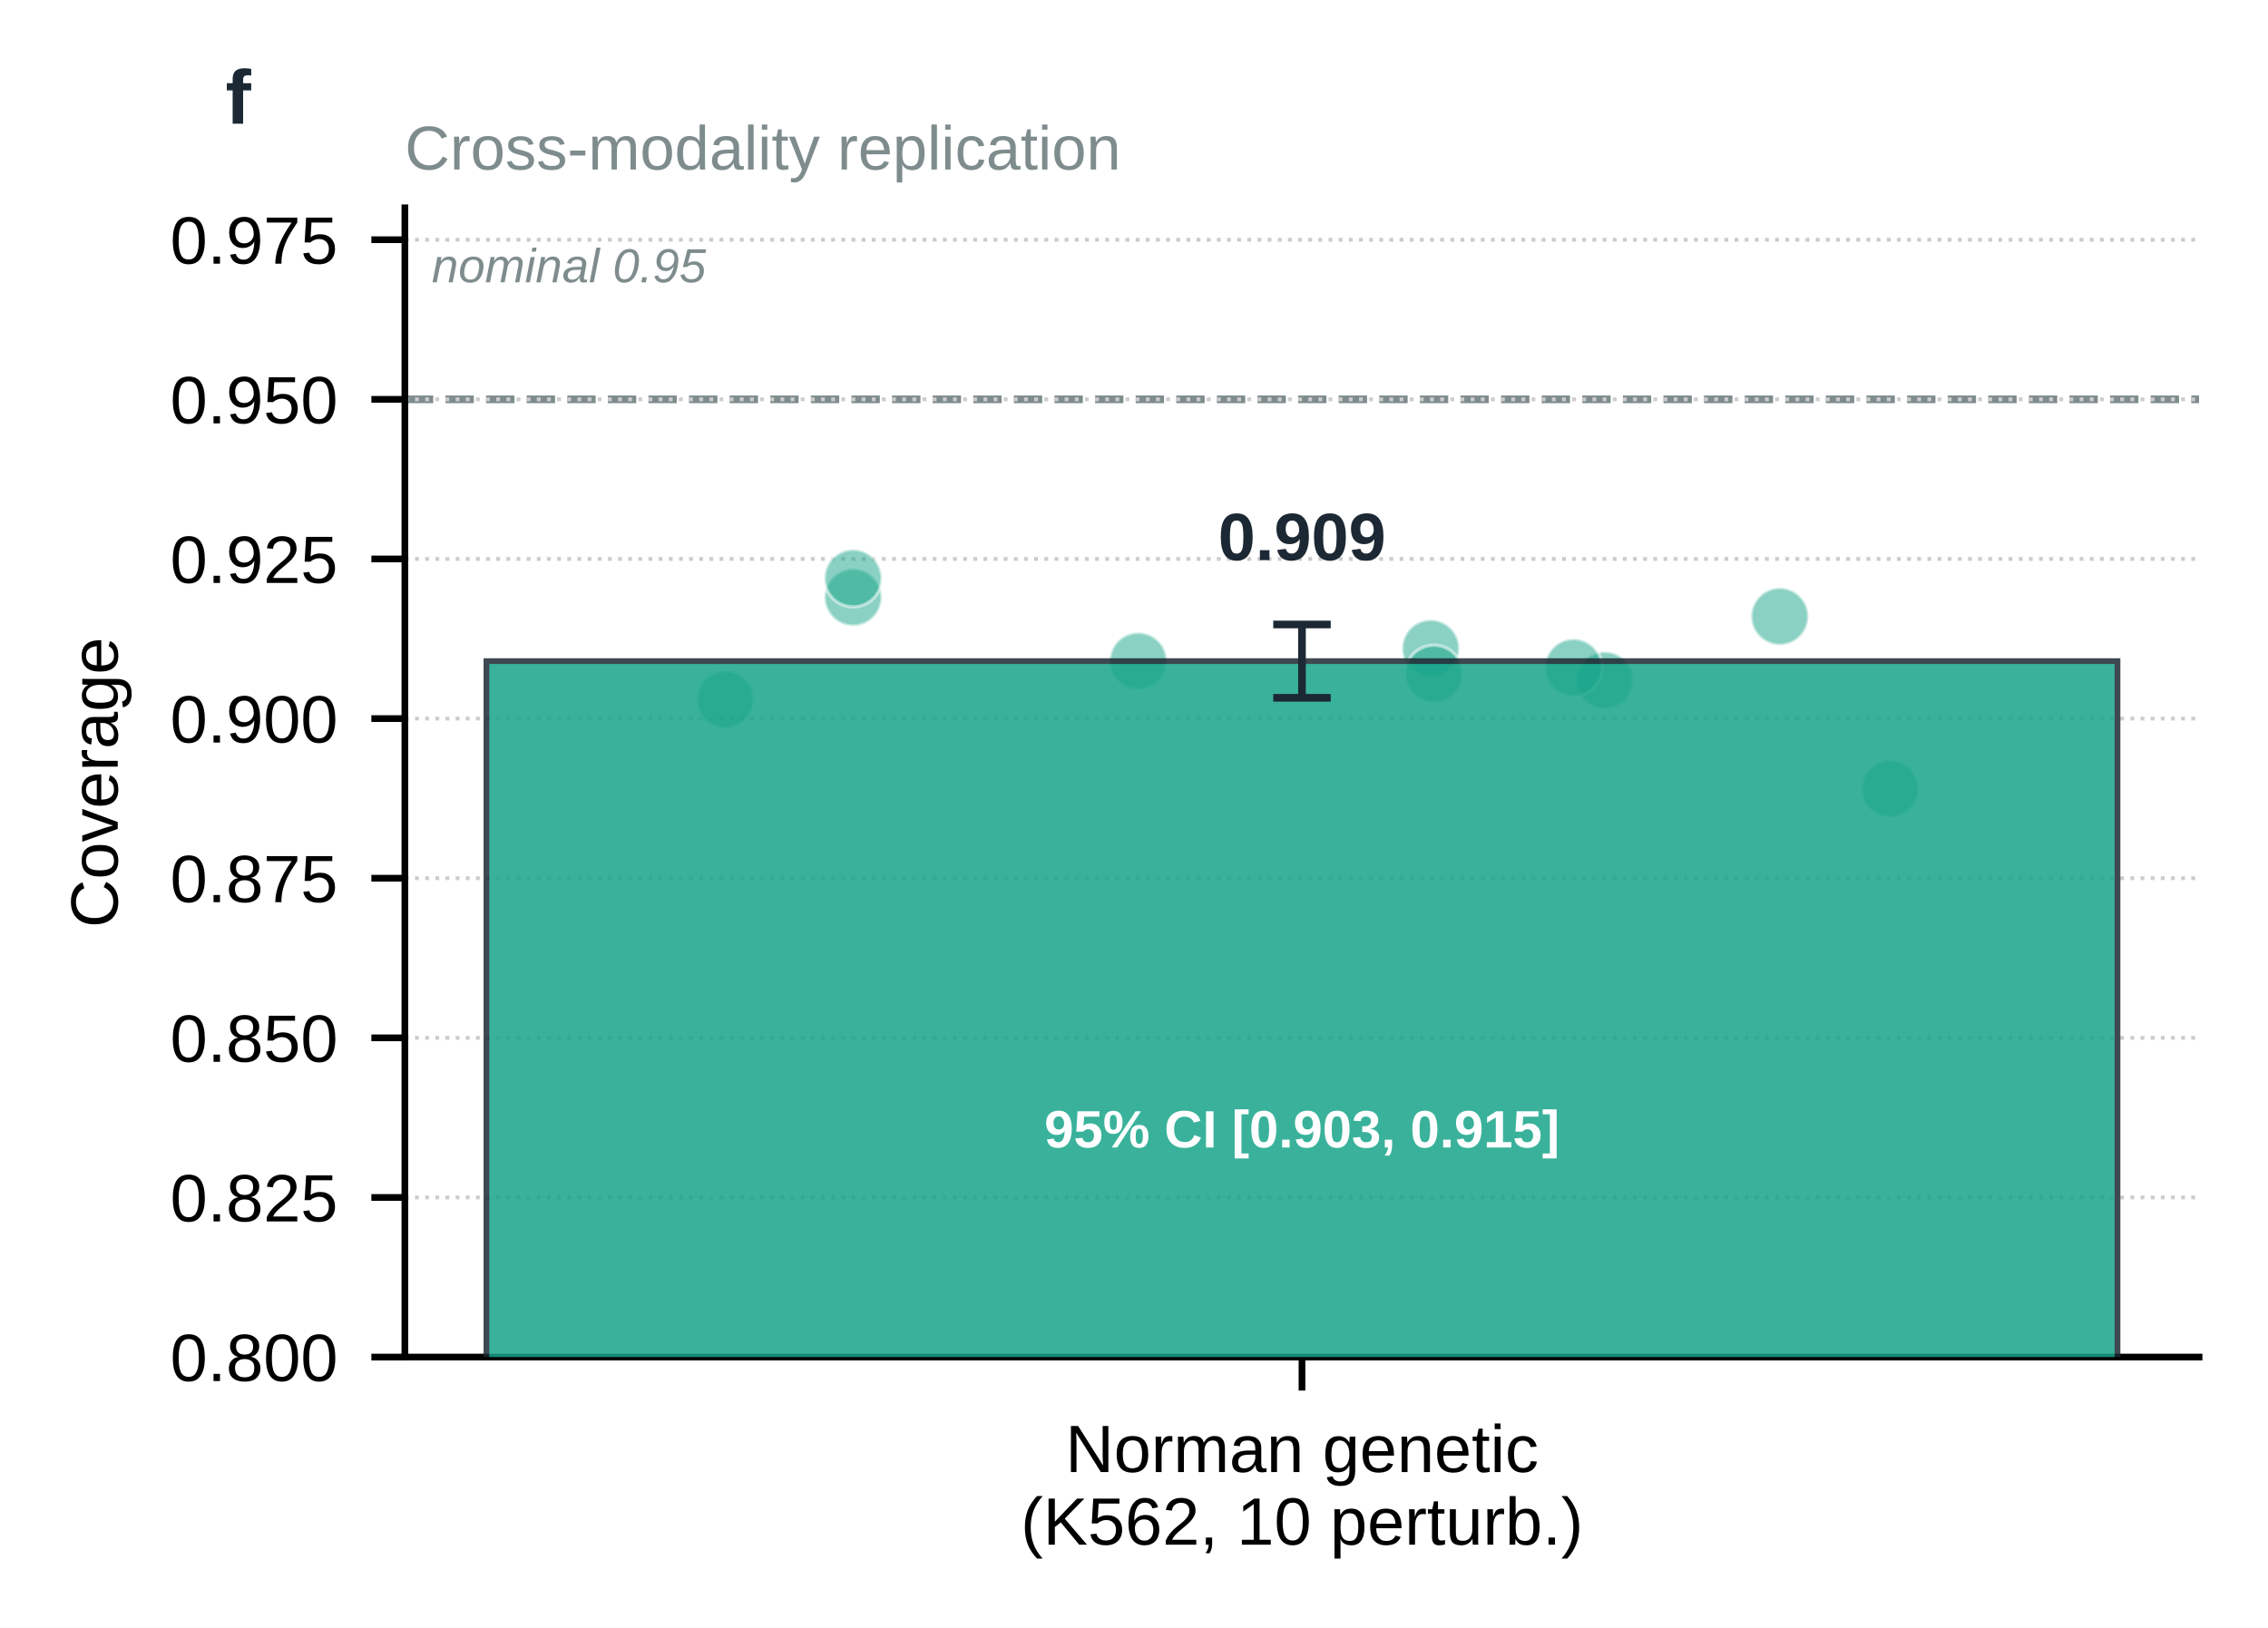
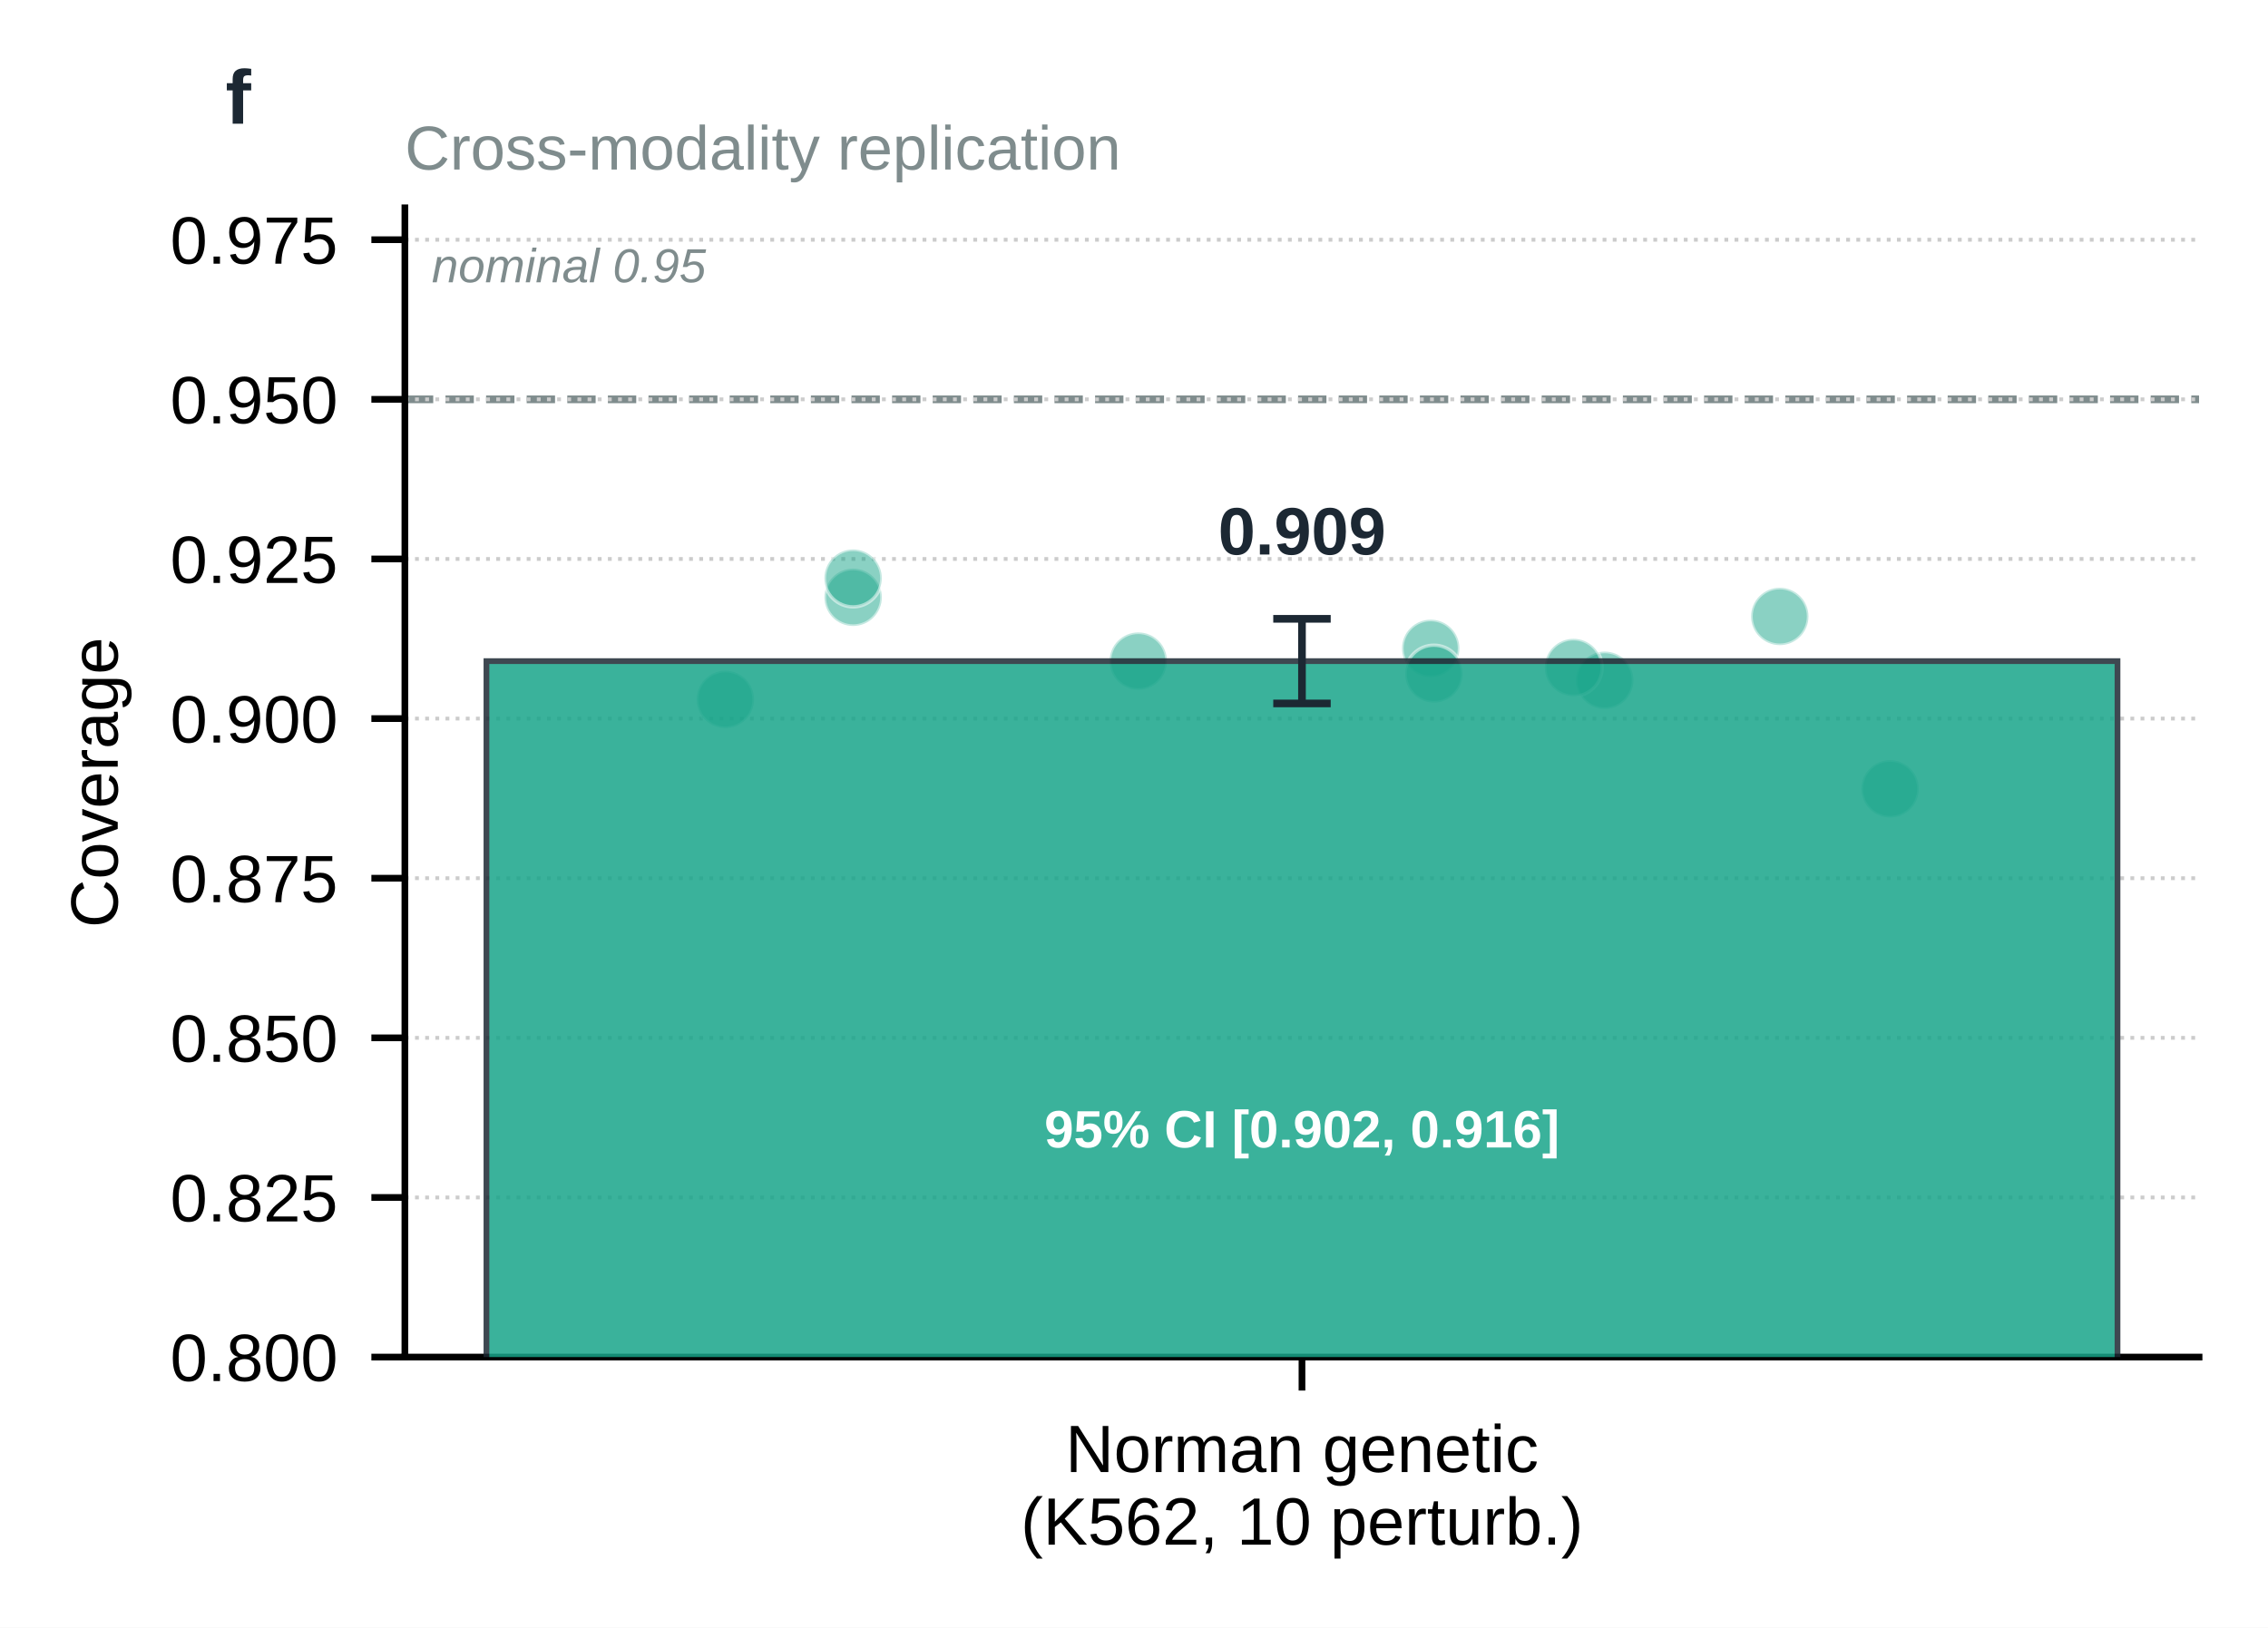
<svg xmlns="http://www.w3.org/2000/svg" xmlns:xlink="http://www.w3.org/1999/xlink" width="236.855pt" height="170.033pt" viewBox="0 0 236.855 170.033" version="1.1">
  <defs>
    <style type="text/css">*{stroke-linejoin: round; stroke-linecap: butt}</style>
  </defs>
  <g id="figure_1">
    <g id="patch_1">
      <path d="M 0 170.033  L 236.855 170.033  L 236.855 0  L 0 0  z " style="fill: #ffffff" />
    </g>
    <g id="axes_1">
      <g id="patch_2">
        <path d="M 42.284 141.761  L 229.655 141.761  L 229.655 21.708  L 42.284 21.708  z " style="fill: #ffffff" />
      </g>
      <g id="line2d_1">
-         <path d="M 42.284 41.717  L 229.655 41.717  " clip-path="url(#pb7da73122d)" style="fill: none; stroke-dasharray: 2.96,1.28; stroke-dashoffset: 0; stroke: #7f8c8d; stroke-width: 0.8" />
+         <path d="M 42.284 41.717  L 229.655 41.717  " clip-path="url(#p6af43e344e)" style="fill: none; stroke-dasharray: 2.96,1.28; stroke-dashoffset: 0; stroke: #7f8c8d; stroke-width: 0.8" />
      </g>
      <g id="matplotlib.axis_1">
        <g id="xtick_1">
          <g id="line2d_2">
            <defs>
-               <path id="m6bb9d82a20" d="M 0 0  L 0 3.5  " style="stroke: #000000; stroke-width: 0.7" />
+               <path id="m86d5a2bc67" d="M 0 0  L 0 3.5  " style="stroke: #000000; stroke-width: 0.7" />
            </defs>
            <g>
-               <use xlink:href="#m6bb9d82a20" x="135.97" y="141.761" style="stroke: #000000; stroke-width: 0.7" />
+               <use xlink:href="#m86d5a2bc67" x="135.97" y="141.761" style="stroke: #000000; stroke-width: 0.7" />
            </g>
          </g>
          <g id="text_1">
            <text style="font: 7px 'Arial', 'DejaVu Sans', 'Liberation Sans', sans-serif" transform="translate(111.2648 153.7718)">Norman genetic</text>
            <text style="font: 7px 'Arial', 'DejaVu Sans', 'Liberation Sans', sans-serif" transform="translate(106.595 161.36)">(K562, 10 perturb.)</text>
          </g>
        </g>
      </g>
      <g id="matplotlib.axis_2">
        <g id="ytick_1">
          <g id="line2d_3">
-             <path d="M 42.284 141.761  L 229.655 141.761  " clip-path="url(#pb7da73122d)" style="fill: none; stroke-dasharray: 0.4,0.66; stroke-dashoffset: 0; stroke: #cccccc; stroke-width: 0.4" />
+             <path d="M 42.284 141.761  L 229.655 141.761  " clip-path="url(#p6af43e344e)" style="fill: none; stroke-dasharray: 0.4,0.66; stroke-dashoffset: 0; stroke: #cccccc; stroke-width: 0.4" />
          </g>
          <g id="line2d_4">
            <defs>
-               <path id="m85d0930546" d="M 0 0  L -3.5 0  " style="stroke: #000000; stroke-width: 0.7" />
+               <path id="mfb67544777" d="M 0 0  L -3.5 0  " style="stroke: #000000; stroke-width: 0.7" />
            </defs>
            <g>
-               <use xlink:href="#m85d0930546" x="42.284" y="141.761" style="stroke: #000000; stroke-width: 0.7" />
+               <use xlink:href="#mfb67544777" x="42.284" y="141.761" style="stroke: #000000; stroke-width: 0.7" />
            </g>
          </g>
          <g id="text_2">
            <text style="font: 7px 'Arial', 'DejaVu Sans', 'Liberation Sans', sans-serif; text-anchor: end" x="35.284" y="144.267" transform="rotate(-0 35.28437 144.2665)">0.800</text>
          </g>
        </g>
        <g id="ytick_2">
          <g id="line2d_5">
-             <path d="M 42.284 125.087  L 229.655 125.087  " clip-path="url(#pb7da73122d)" style="fill: none; stroke-dasharray: 0.4,0.66; stroke-dashoffset: 0; stroke: #cccccc; stroke-width: 0.4" />
+             <path d="M 42.284 125.087  L 229.655 125.087  " clip-path="url(#p6af43e344e)" style="fill: none; stroke-dasharray: 0.4,0.66; stroke-dashoffset: 0; stroke: #cccccc; stroke-width: 0.4" />
          </g>
          <g id="line2d_6">
            <g>
-               <use xlink:href="#m85d0930546" x="42.284" y="125.087" style="stroke: #000000; stroke-width: 0.7" />
+               <use xlink:href="#mfb67544777" x="42.284" y="125.087" style="stroke: #000000; stroke-width: 0.7" />
            </g>
          </g>
          <g id="text_3">
            <text style="font: 7px 'Arial', 'DejaVu Sans', 'Liberation Sans', sans-serif; text-anchor: end" x="35.284" y="127.592" transform="rotate(-0 35.28437 127.5925)">0.825</text>
          </g>
        </g>
        <g id="ytick_3">
          <g id="line2d_7">
-             <path d="M 42.284 108.413  L 229.655 108.413  " clip-path="url(#pb7da73122d)" style="fill: none; stroke-dasharray: 0.4,0.66; stroke-dashoffset: 0; stroke: #cccccc; stroke-width: 0.4" />
+             <path d="M 42.284 108.413  L 229.655 108.413  " clip-path="url(#p6af43e344e)" style="fill: none; stroke-dasharray: 0.4,0.66; stroke-dashoffset: 0; stroke: #cccccc; stroke-width: 0.4" />
          </g>
          <g id="line2d_8">
            <g>
-               <use xlink:href="#m85d0930546" x="42.284" y="108.413" style="stroke: #000000; stroke-width: 0.7" />
+               <use xlink:href="#mfb67544777" x="42.284" y="108.413" style="stroke: #000000; stroke-width: 0.7" />
            </g>
          </g>
          <g id="text_4">
            <text style="font: 7px 'Arial', 'DejaVu Sans', 'Liberation Sans', sans-serif; text-anchor: end" x="35.284" y="110.918" transform="rotate(-0 35.28437 110.9184)">0.850</text>
          </g>
        </g>
        <g id="ytick_4">
          <g id="line2d_9">
-             <path d="M 42.284 91.739  L 229.655 91.739  " clip-path="url(#pb7da73122d)" style="fill: none; stroke-dasharray: 0.4,0.66; stroke-dashoffset: 0; stroke: #cccccc; stroke-width: 0.4" />
+             <path d="M 42.284 91.739  L 229.655 91.739  " clip-path="url(#p6af43e344e)" style="fill: none; stroke-dasharray: 0.4,0.66; stroke-dashoffset: 0; stroke: #cccccc; stroke-width: 0.4" />
          </g>
          <g id="line2d_10">
            <g>
-               <use xlink:href="#m85d0930546" x="42.284" y="91.739" style="stroke: #000000; stroke-width: 0.7" />
+               <use xlink:href="#mfb67544777" x="42.284" y="91.739" style="stroke: #000000; stroke-width: 0.7" />
            </g>
          </g>
          <g id="text_5">
            <text style="font: 7px 'Arial', 'DejaVu Sans', 'Liberation Sans', sans-serif; text-anchor: end" x="35.284" y="94.244" transform="rotate(-0 35.28437 94.2444)">0.875</text>
          </g>
        </g>
        <g id="ytick_5">
          <g id="line2d_11">
-             <path d="M 42.284 75.065  L 229.655 75.065  " clip-path="url(#pb7da73122d)" style="fill: none; stroke-dasharray: 0.4,0.66; stroke-dashoffset: 0; stroke: #cccccc; stroke-width: 0.4" />
+             <path d="M 42.284 75.065  L 229.655 75.065  " clip-path="url(#p6af43e344e)" style="fill: none; stroke-dasharray: 0.4,0.66; stroke-dashoffset: 0; stroke: #cccccc; stroke-width: 0.4" />
          </g>
          <g id="line2d_12">
            <g>
-               <use xlink:href="#m85d0930546" x="42.284" y="75.065" style="stroke: #000000; stroke-width: 0.7" />
+               <use xlink:href="#mfb67544777" x="42.284" y="75.065" style="stroke: #000000; stroke-width: 0.7" />
            </g>
          </g>
          <g id="text_6">
            <text style="font: 7px 'Arial', 'DejaVu Sans', 'Liberation Sans', sans-serif; text-anchor: end" x="35.284" y="77.57" transform="rotate(-0 35.28437 77.57036)">0.900</text>
          </g>
        </g>
        <g id="ytick_6">
          <g id="line2d_13">
-             <path d="M 42.284 58.391  L 229.655 58.391  " clip-path="url(#pb7da73122d)" style="fill: none; stroke-dasharray: 0.4,0.66; stroke-dashoffset: 0; stroke: #cccccc; stroke-width: 0.4" />
+             <path d="M 42.284 58.391  L 229.655 58.391  " clip-path="url(#p6af43e344e)" style="fill: none; stroke-dasharray: 0.4,0.66; stroke-dashoffset: 0; stroke: #cccccc; stroke-width: 0.4" />
          </g>
          <g id="line2d_14">
            <g>
-               <use xlink:href="#m85d0930546" x="42.284" y="58.391" style="stroke: #000000; stroke-width: 0.7" />
+               <use xlink:href="#mfb67544777" x="42.284" y="58.391" style="stroke: #000000; stroke-width: 0.7" />
            </g>
          </g>
          <g id="text_7">
            <text style="font: 7px 'Arial', 'DejaVu Sans', 'Liberation Sans', sans-serif; text-anchor: end" x="35.284" y="60.896" transform="rotate(-0 35.28437 60.89631)">0.925</text>
          </g>
        </g>
        <g id="ytick_7">
          <g id="line2d_15">
-             <path d="M 42.284 41.717  L 229.655 41.717  " clip-path="url(#pb7da73122d)" style="fill: none; stroke-dasharray: 0.4,0.66; stroke-dashoffset: 0; stroke: #cccccc; stroke-width: 0.4" />
+             <path d="M 42.284 41.717  L 229.655 41.717  " clip-path="url(#p6af43e344e)" style="fill: none; stroke-dasharray: 0.4,0.66; stroke-dashoffset: 0; stroke: #cccccc; stroke-width: 0.4" />
          </g>
          <g id="line2d_16">
            <g>
-               <use xlink:href="#m85d0930546" x="42.284" y="41.717" style="stroke: #000000; stroke-width: 0.7" />
+               <use xlink:href="#mfb67544777" x="42.284" y="41.717" style="stroke: #000000; stroke-width: 0.7" />
            </g>
          </g>
          <g id="text_8">
            <text style="font: 7px 'Arial', 'DejaVu Sans', 'Liberation Sans', sans-serif; text-anchor: end" x="35.284" y="44.222" transform="rotate(-0 35.28437 44.22227)">0.950</text>
          </g>
        </g>
        <g id="ytick_8">
          <g id="line2d_17">
-             <path d="M 42.284 25.043  L 229.655 25.043  " clip-path="url(#pb7da73122d)" style="fill: none; stroke-dasharray: 0.4,0.66; stroke-dashoffset: 0; stroke: #cccccc; stroke-width: 0.4" />
+             <path d="M 42.284 25.043  L 229.655 25.043  " clip-path="url(#p6af43e344e)" style="fill: none; stroke-dasharray: 0.4,0.66; stroke-dashoffset: 0; stroke: #cccccc; stroke-width: 0.4" />
          </g>
          <g id="line2d_18">
            <g>
-               <use xlink:href="#m85d0930546" x="42.284" y="25.043" style="stroke: #000000; stroke-width: 0.7" />
+               <use xlink:href="#mfb67544777" x="42.284" y="25.043" style="stroke: #000000; stroke-width: 0.7" />
            </g>
          </g>
          <g id="text_9">
            <text style="font: 7px 'Arial', 'DejaVu Sans', 'Liberation Sans', sans-serif; text-anchor: end" x="35.284" y="27.548" transform="rotate(-0 35.28437 27.54823)">0.975</text>
          </g>
        </g>
        <g id="text_10">
          <text style="font: 7px 'Arial', 'DejaVu Sans', 'Liberation Sans', sans-serif; text-anchor: middle" x="12.296" y="81.735" transform="rotate(-90 12.29578 81.73474)">Coverage</text>
        </g>
      </g>
      <g id="PathCollection_1">
        <defs>
-           <path id="mbdb7e3408d" d="M 0 3  C 0.796 3 1.559 2.684 2.121 2.121  C 2.684 1.559 3 0.796 3 0  C 3 -0.796 2.684 -1.559 2.121 -2.121  C 1.559 -2.684 0.796 -3 0 -3  C -0.796 -3 -1.559 -2.684 -2.121 -2.121  C -2.684 -1.559 -3 -0.796 -3 0  C -3 0.796 -2.684 1.559 -2.121 2.121  C -1.559 2.684 -0.796 3 0 3  z " style="stroke: #ffffff; stroke-opacity: 0.5; stroke-width: 0.35" />
+           <path id="m48a5a89f1a" d="M 0 3  C 0.796 3 1.559 2.684 2.121 2.121  C 2.684 1.559 3 0.796 3 0  C 3 -0.796 2.684 -1.559 2.121 -2.121  C 1.559 -2.684 0.796 -3 0 -3  C -0.796 -3 -1.559 -2.684 -2.121 -2.121  C -2.684 -1.559 -3 -0.796 -3 0  C -3 0.796 -2.684 1.559 -2.121 2.121  C -1.559 2.684 -0.796 3 0 3  z " style="stroke: #ffffff; stroke-opacity: 0.5; stroke-width: 0.35" />
        </defs>
-         <g clip-path="url(#pb7da73122d)">
-           <use xlink:href="#mbdb7e3408d" x="118.873" y="69.062" style="fill: #17a589; fill-opacity: 0.5; stroke: #ffffff; stroke-opacity: 0.5; stroke-width: 0.35" />
-           <use xlink:href="#mbdb7e3408d" x="197.389" y="82.402" style="fill: #17a589; fill-opacity: 0.5; stroke: #ffffff; stroke-opacity: 0.5; stroke-width: 0.35" />
-           <use xlink:href="#mbdb7e3408d" x="167.584" y="71.063" style="fill: #17a589; fill-opacity: 0.5; stroke: #ffffff; stroke-opacity: 0.5; stroke-width: 0.35" />
-           <use xlink:href="#mbdb7e3408d" x="149.414" y="67.729" style="fill: #17a589; fill-opacity: 0.5; stroke: #ffffff; stroke-opacity: 0.5; stroke-width: 0.35" />
-           <use xlink:href="#mbdb7e3408d" x="89.096" y="62.393" style="fill: #17a589; fill-opacity: 0.5; stroke: #ffffff; stroke-opacity: 0.5; stroke-width: 0.35" />
-           <use xlink:href="#mbdb7e3408d" x="89.092" y="60.392" style="fill: #17a589; fill-opacity: 0.5; stroke: #ffffff; stroke-opacity: 0.5; stroke-width: 0.35" />
-           <use xlink:href="#mbdb7e3408d" x="75.75" y="73.064" style="fill: #17a589; fill-opacity: 0.5; stroke: #ffffff; stroke-opacity: 0.5; stroke-width: 0.35" />
-           <use xlink:href="#mbdb7e3408d" x="185.869" y="64.394" style="fill: #17a589; fill-opacity: 0.5; stroke: #ffffff; stroke-opacity: 0.5; stroke-width: 0.35" />
-           <use xlink:href="#mbdb7e3408d" x="149.749" y="70.396" style="fill: #17a589; fill-opacity: 0.5; stroke: #ffffff; stroke-opacity: 0.5; stroke-width: 0.35" />
-           <use xlink:href="#mbdb7e3408d" x="164.324" y="69.729" style="fill: #17a589; fill-opacity: 0.5; stroke: #ffffff; stroke-opacity: 0.5; stroke-width: 0.35" />
+         <g clip-path="url(#p6af43e344e)">
+           <use xlink:href="#m48a5a89f1a" x="118.873" y="69.062" style="fill: #17a589; fill-opacity: 0.5; stroke: #ffffff; stroke-opacity: 0.5; stroke-width: 0.35" />
+           <use xlink:href="#m48a5a89f1a" x="197.389" y="82.402" style="fill: #17a589; fill-opacity: 0.5; stroke: #ffffff; stroke-opacity: 0.5; stroke-width: 0.35" />
+           <use xlink:href="#m48a5a89f1a" x="167.584" y="71.063" style="fill: #17a589; fill-opacity: 0.5; stroke: #ffffff; stroke-opacity: 0.5; stroke-width: 0.35" />
+           <use xlink:href="#m48a5a89f1a" x="149.414" y="67.729" style="fill: #17a589; fill-opacity: 0.5; stroke: #ffffff; stroke-opacity: 0.5; stroke-width: 0.35" />
+           <use xlink:href="#m48a5a89f1a" x="89.096" y="62.393" style="fill: #17a589; fill-opacity: 0.5; stroke: #ffffff; stroke-opacity: 0.5; stroke-width: 0.35" />
+           <use xlink:href="#m48a5a89f1a" x="89.092" y="60.392" style="fill: #17a589; fill-opacity: 0.5; stroke: #ffffff; stroke-opacity: 0.5; stroke-width: 0.35" />
+           <use xlink:href="#m48a5a89f1a" x="75.75" y="73.064" style="fill: #17a589; fill-opacity: 0.5; stroke: #ffffff; stroke-opacity: 0.5; stroke-width: 0.35" />
+           <use xlink:href="#m48a5a89f1a" x="185.869" y="64.394" style="fill: #17a589; fill-opacity: 0.5; stroke: #ffffff; stroke-opacity: 0.5; stroke-width: 0.35" />
+           <use xlink:href="#m48a5a89f1a" x="149.749" y="70.396" style="fill: #17a589; fill-opacity: 0.5; stroke: #ffffff; stroke-opacity: 0.5; stroke-width: 0.35" />
+           <use xlink:href="#m48a5a89f1a" x="164.324" y="69.729" style="fill: #17a589; fill-opacity: 0.5; stroke: #ffffff; stroke-opacity: 0.5; stroke-width: 0.35" />
        </g>
      </g>
      <g id="patch_3">
        <path d="M 42.284 141.761  L 42.284 21.708  " style="fill: none; stroke: #000000; stroke-width: 0.7; stroke-linejoin: miter; stroke-linecap: square" />
      </g>
      <g id="patch_4">
        <path d="M 42.284 141.761  L 229.655 141.761  " style="fill: none; stroke: #000000; stroke-width: 0.7; stroke-linejoin: miter; stroke-linecap: square" />
      </g>
      <g id="patch_5">
-         <path d="M 50.801 675.331  L 221.138 675.331  L 221.138 69.062  L 50.801 69.062  z " clip-path="url(#pb7da73122d)" style="fill: #17a589; opacity: 0.85; stroke: #1c2833; stroke-width: 0.6; stroke-linejoin: miter" />
+         <path d="M 50.801 675.331  L 221.138 675.331  L 221.138 69.062  L 50.801 69.062  z " clip-path="url(#p6af43e344e)" style="fill: #17a589; opacity: 0.85; stroke: #1c2833; stroke-width: 0.6; stroke-linejoin: miter" />
      </g>
      <g id="text_11">
-         <text style="fill: #1c2833; font: 700 7px 'Arial', 'DejaVu Sans', 'Liberation Sans', sans-serif; text-anchor: middle" x="135.97" y="58.517" transform="rotate(-0 135.9698 58.51673)">0.909</text>
+         <text style="fill: #1c2833; font: 700 7px 'Arial', 'DejaVu Sans', 'Liberation Sans', sans-serif; text-anchor: middle" x="135.97" y="57.926" transform="rotate(-0 135.9698 57.9265)">0.909</text>
      </g>
      <g id="text_12">
-         <text style="fill: #ffffff; font: 700 5.5px 'Arial', 'DejaVu Sans', 'Liberation Sans', sans-serif; text-anchor: middle" x="135.97" y="119.865" transform="rotate(-0 135.9698 119.8648)">95% CI [0.903, 0.915]</text>
+         <text style="fill: #ffffff; font: 700 5.5px 'Arial', 'DejaVu Sans', 'Liberation Sans', sans-serif; text-anchor: middle" x="135.97" y="119.865" transform="rotate(-0 135.9698 119.8648)">95% CI [0.902, 0.916]</text>
      </g>
      <g id="text_13">
        <text style="fill: #7f8c8d; font: italic 5px 'Arial', 'DejaVu Sans', 'Liberation Sans', sans-serif; text-anchor: start" x="45.095" y="29.489" transform="rotate(-0 45.09494 29.48895)">nominal 0.95</text>
      </g>
      <g id="text_14">
        <text style="fill: #1c2833; font: 700 8px 'Arial', 'DejaVu Sans', 'Liberation Sans', sans-serif; text-anchor: start" x="23.547" y="12.926" transform="rotate(-0 23.54728 12.92625)">f</text>
      </g>
      <g id="text_15">
        <text style="fill: #7f8c8d; font: 6.5px 'Arial', 'DejaVu Sans', 'Liberation Sans', sans-serif; text-anchor: start" x="42.284" y="17.708" transform="rotate(-0 42.28437 17.70819)">Cross-modality replication</text>
      </g>
      <g id="LineCollection_1">
-         <path d="M 135.97 72.891  L 135.97 65.234  " clip-path="url(#pb7da73122d)" style="fill: none; stroke: #1c2833; stroke-width: 0.8" />
+         <path d="M 135.97 73.481  L 135.97 64.644  " clip-path="url(#p6af43e344e)" style="fill: none; stroke: #1c2833; stroke-width: 0.8" />
      </g>
      <g id="line2d_19">
        <defs>
-           <path id="m767f935791" d="M 3 0  L -3 -0  " style="stroke: #1c2833; stroke-width: 0.8" />
+           <path id="m76c284fb05" d="M 3 0  L -3 -0  " style="stroke: #1c2833; stroke-width: 0.8" />
        </defs>
-         <g clip-path="url(#pb7da73122d)">
-           <use xlink:href="#m767f935791" x="135.97" y="72.891" style="fill: #1c2833; stroke: #1c2833; stroke-width: 0.8" />
+         <g clip-path="url(#p6af43e344e)">
+           <use xlink:href="#m76c284fb05" x="135.97" y="73.481" style="fill: #1c2833; stroke: #1c2833; stroke-width: 0.8" />
        </g>
      </g>
      <g id="line2d_20">
-         <g clip-path="url(#pb7da73122d)">
-           <use xlink:href="#m767f935791" x="135.97" y="65.234" style="fill: #1c2833; stroke: #1c2833; stroke-width: 0.8" />
+         <g clip-path="url(#p6af43e344e)">
+           <use xlink:href="#m76c284fb05" x="135.97" y="64.644" style="fill: #1c2833; stroke: #1c2833; stroke-width: 0.8" />
        </g>
      </g>
    </g>
  </g>
  <defs>
-     <clipPath id="pb7da73122d">
+     <clipPath id="p6af43e344e">
      <rect x="42.284" y="21.708" width="187.371" height="120.053" />
    </clipPath>
  </defs>
</svg>
